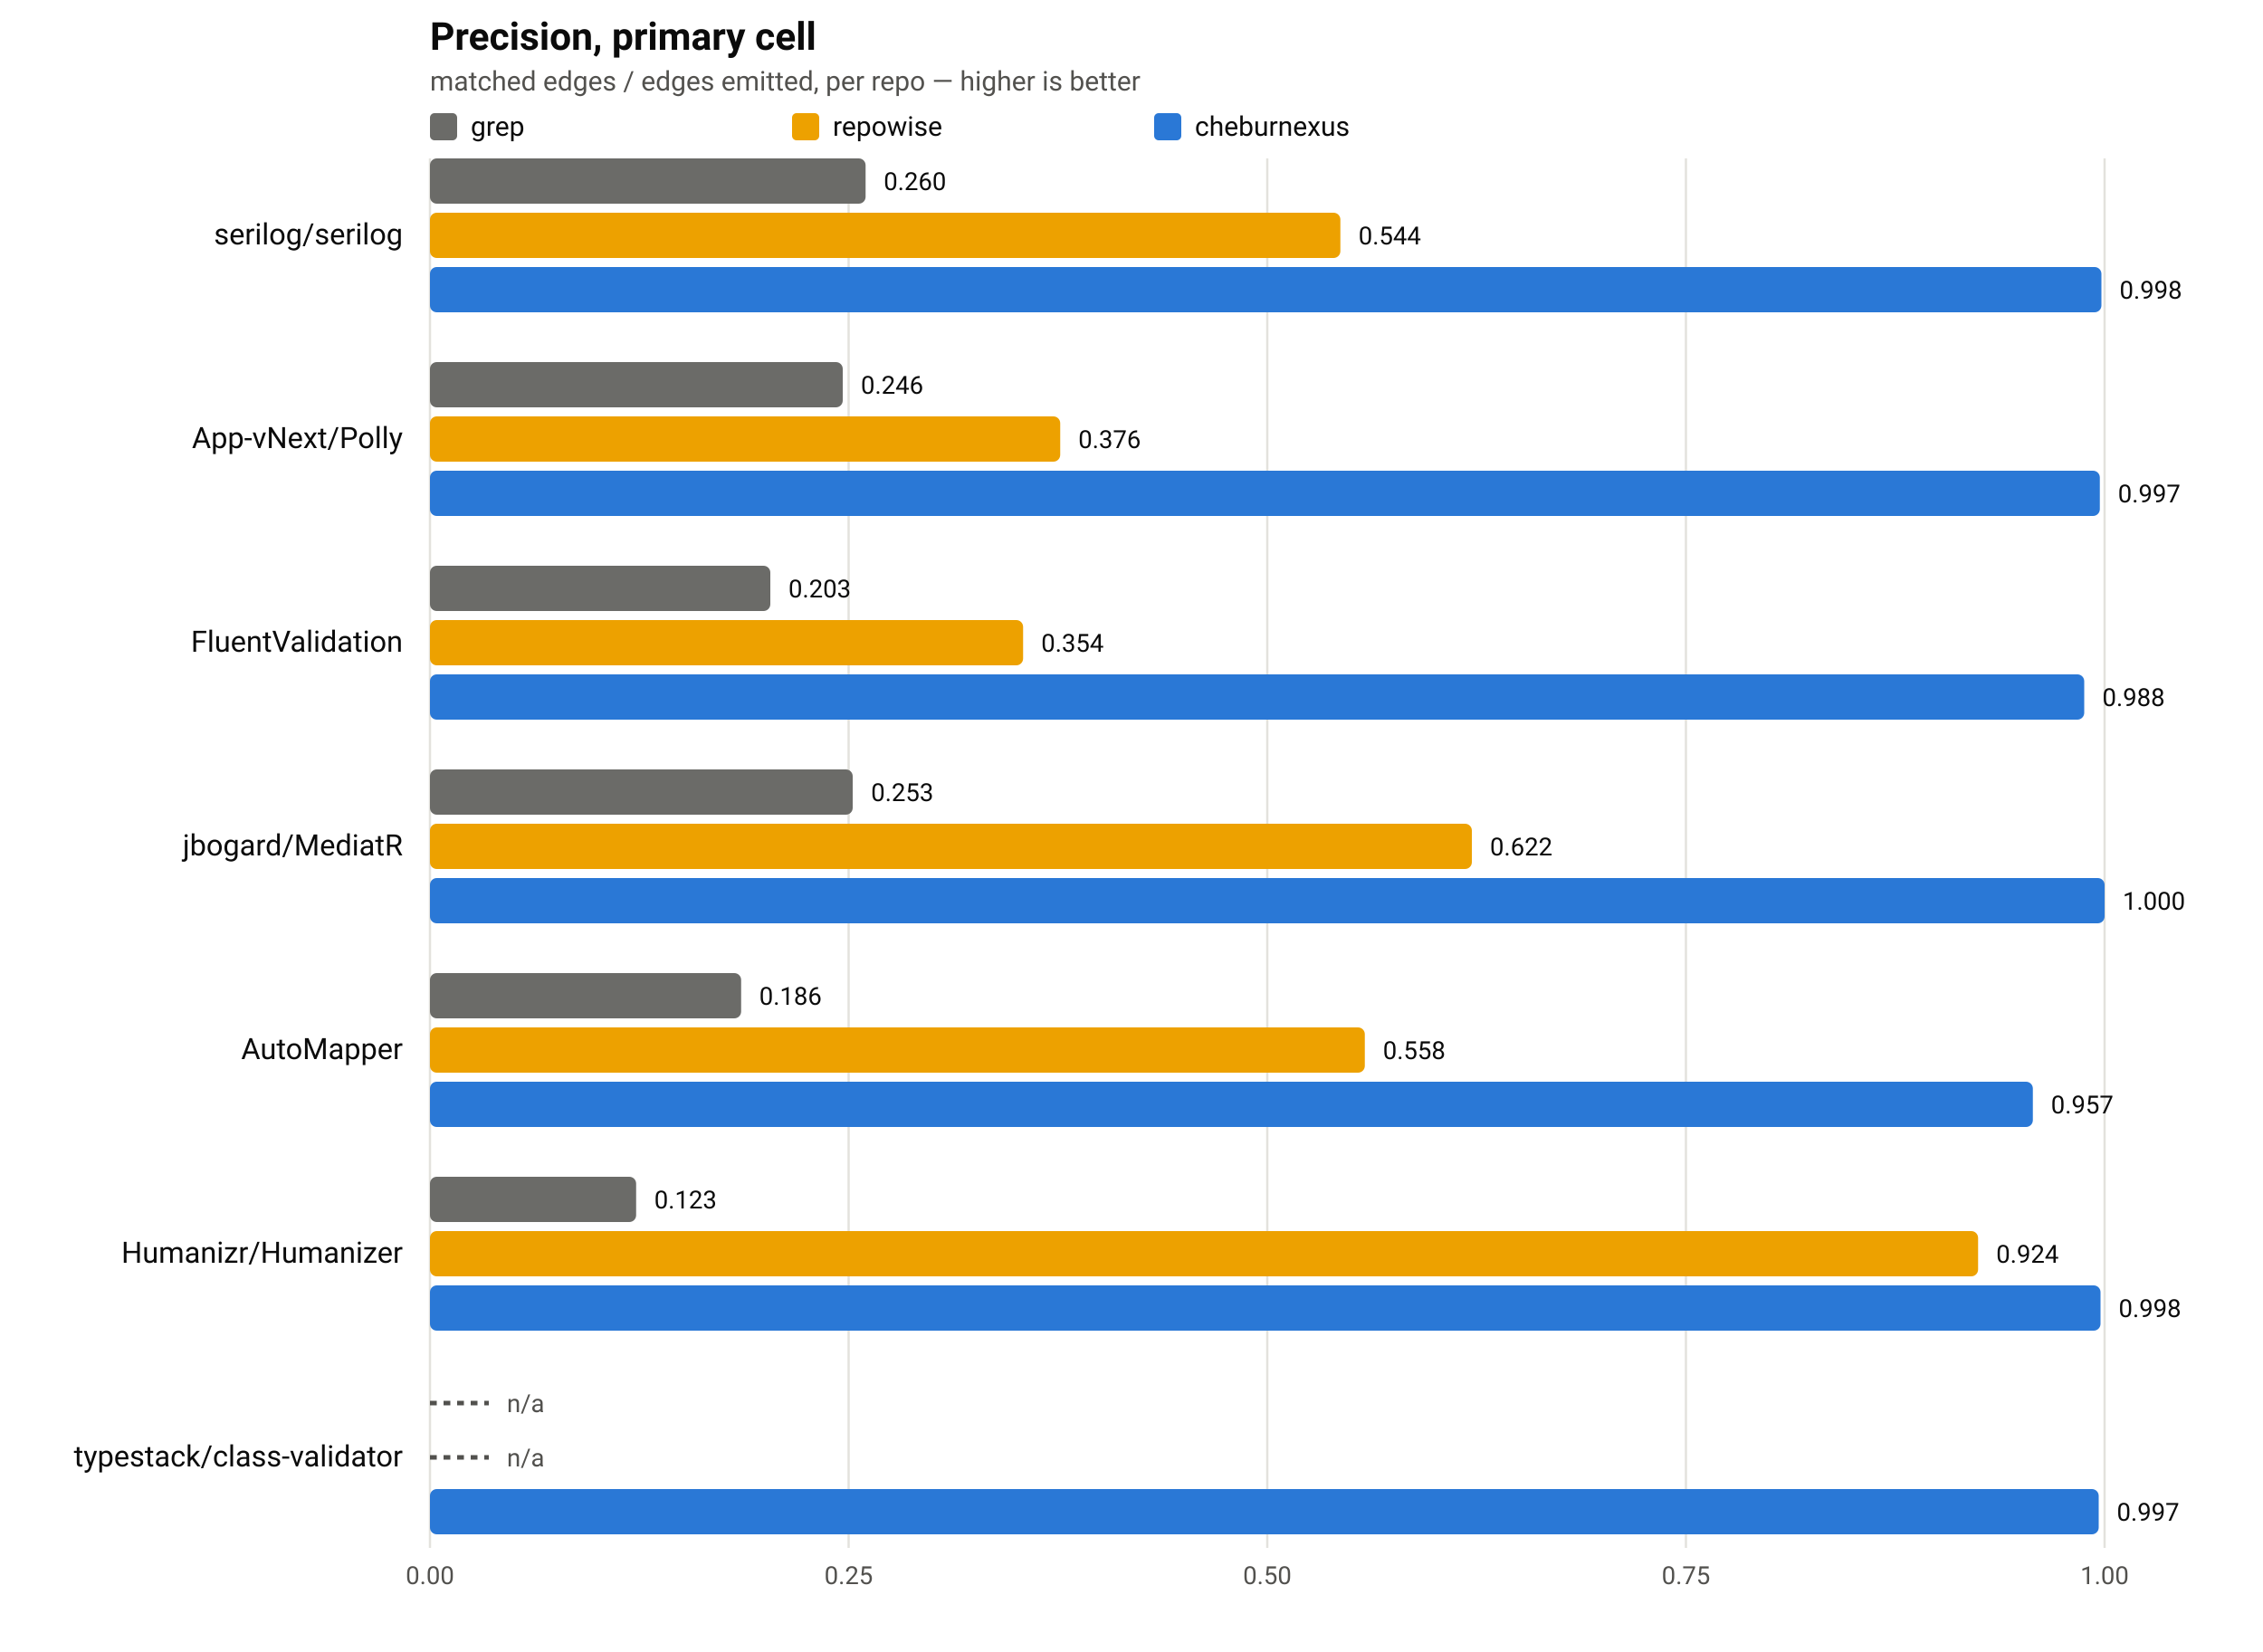
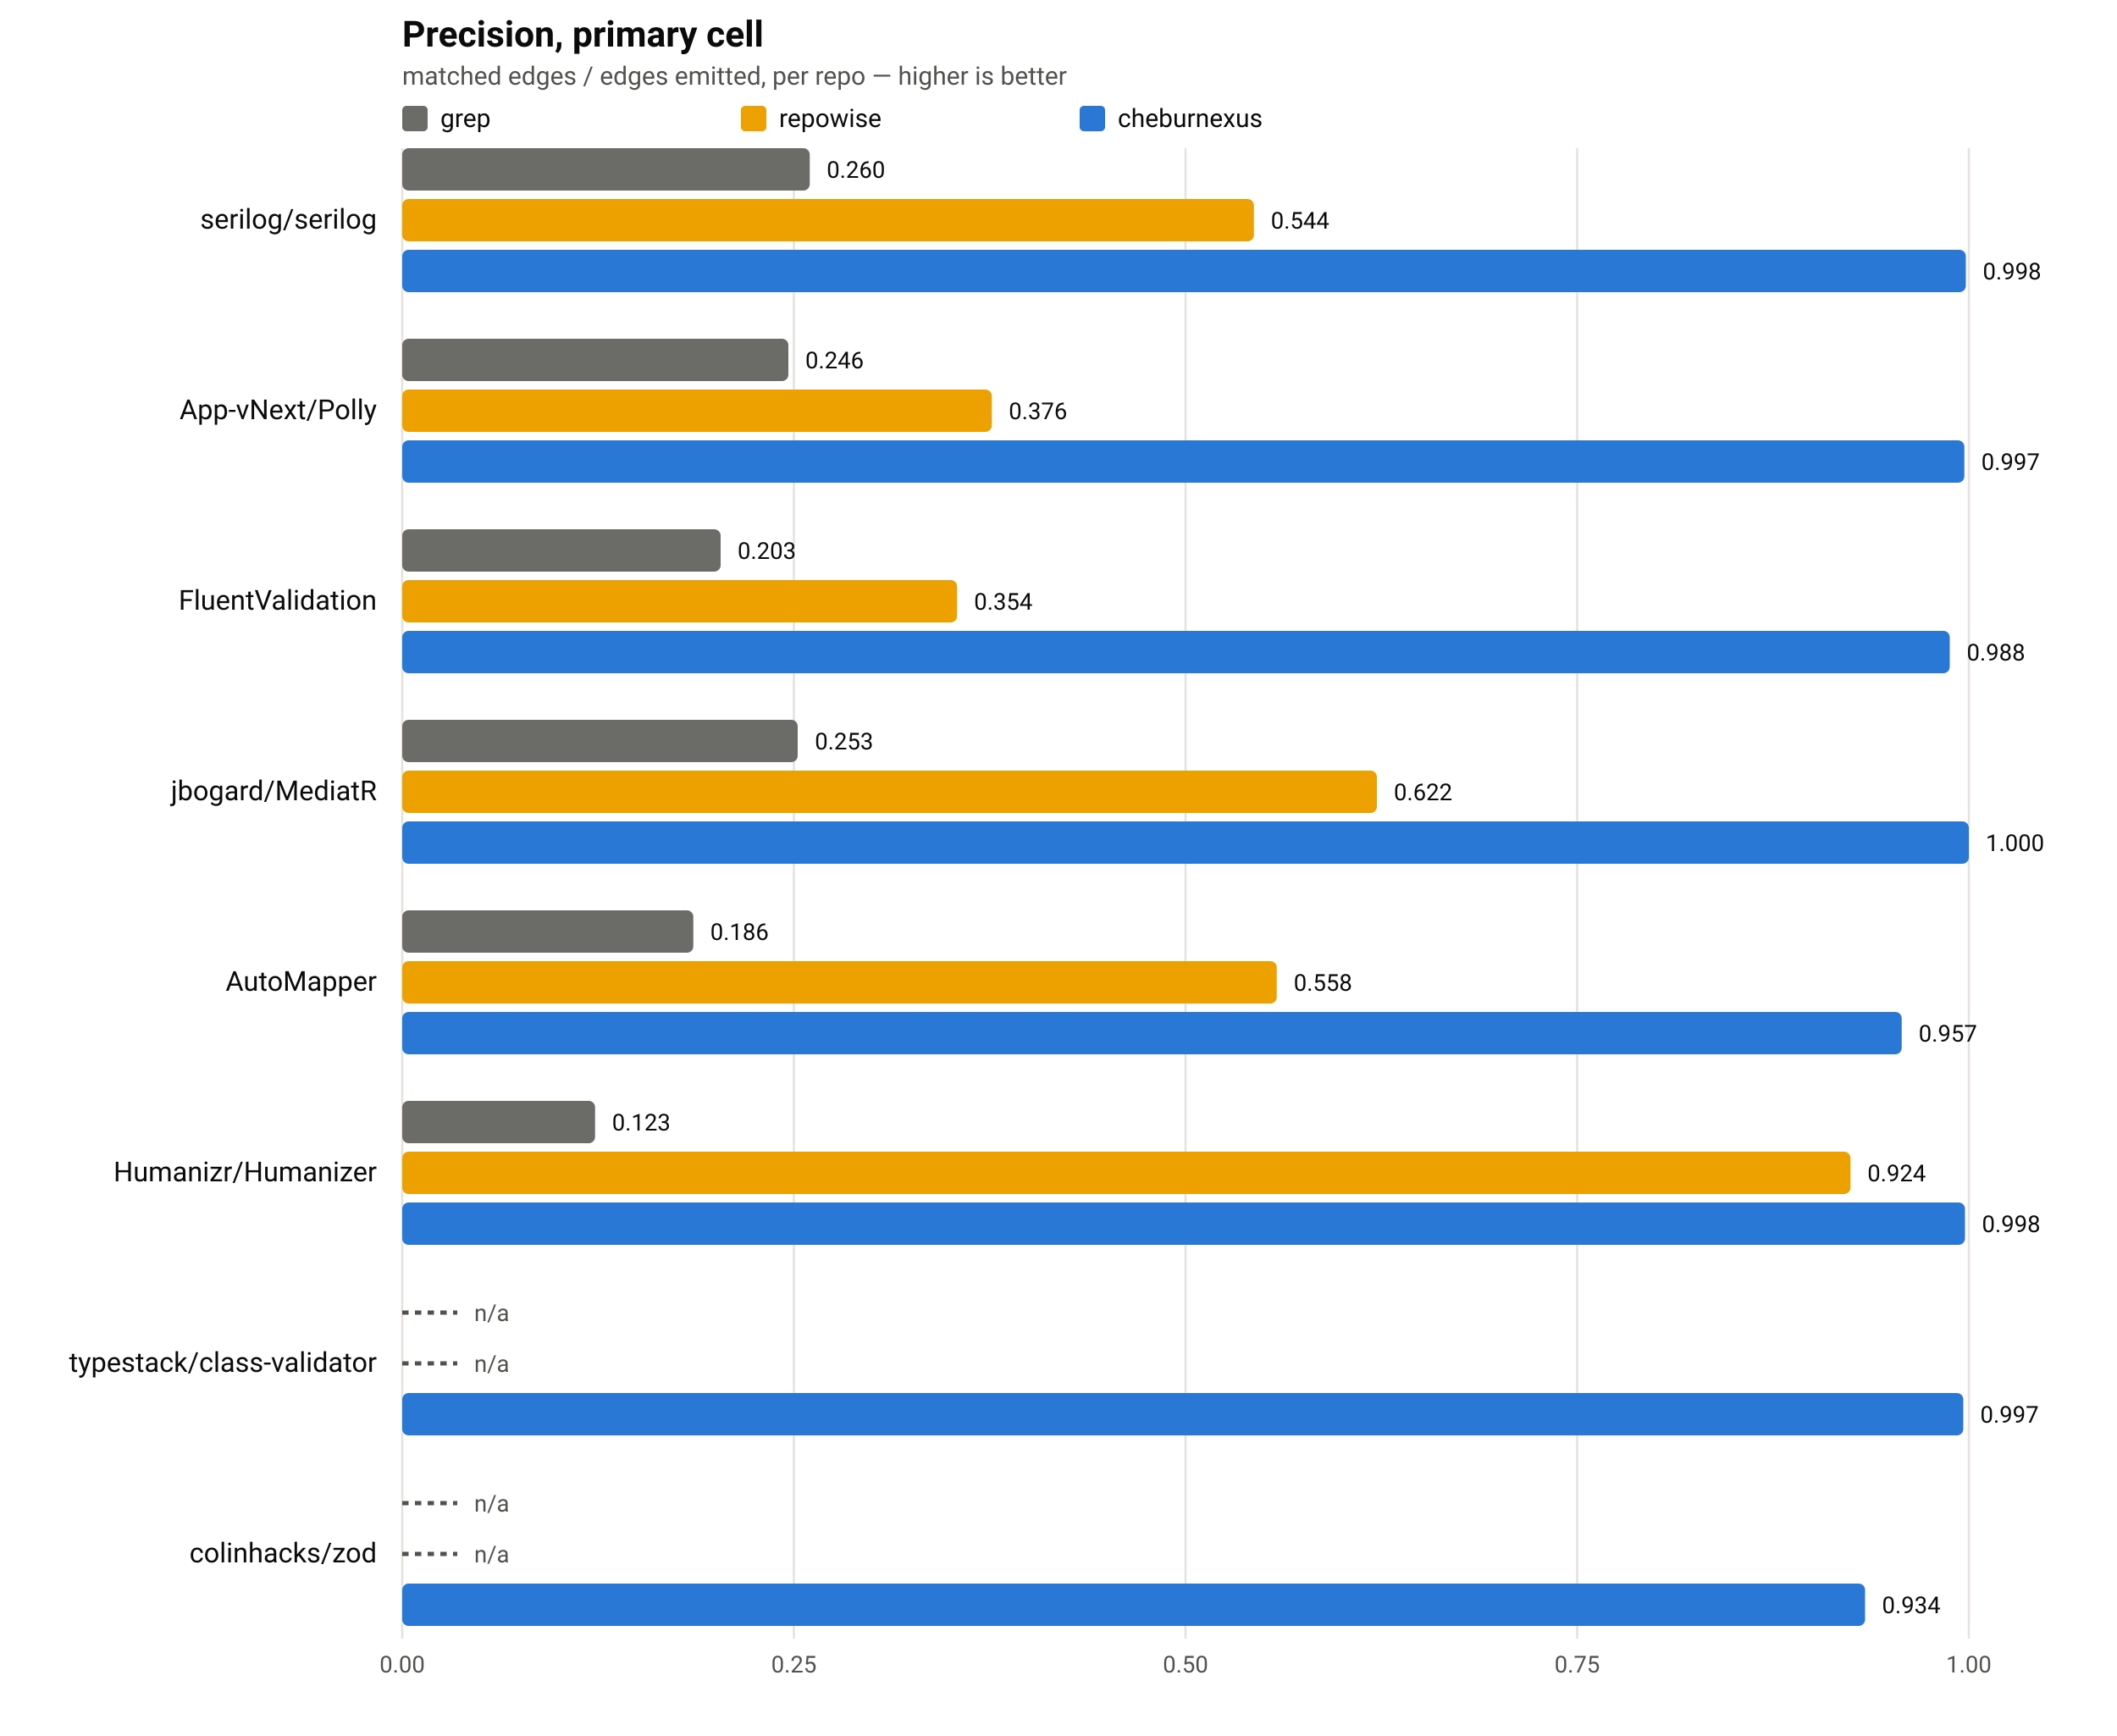
- <svg xmlns="http://www.w3.org/2000/svg" width="1000" height="730" viewBox="0 0 1000 730" role="img" aria-label="Precision by repository and arm, primary cell">
+ <svg xmlns="http://www.w3.org/2000/svg" width="1000" height="820" viewBox="0 0 1000 820" role="img" aria-label="Precision by repository and arm, primary cell">
  <text x="190" y="22" font-family="-apple-system, 'Segoe UI', Roboto, Helvetica, Arial, sans-serif" font-size="17" font-weight="600" fill="#0b0b0b">Precision, primary cell</text>
  <text x="190" y="40" font-family="-apple-system, 'Segoe UI', Roboto, Helvetica, Arial, sans-serif" font-size="12" fill="#52514e">matched edges / edges emitted, per repo — higher is better</text>
  <rect x="190" y="50" width="12" height="12" rx="2" fill="#6b6b68" />
  <text x="208" y="60" font-family="-apple-system, 'Segoe UI', Roboto, Helvetica, Arial, sans-serif" font-size="12" fill="#0b0b0b">grep</text>
  <rect x="350" y="50" width="12" height="12" rx="2" fill="#eda100" />
  <text x="368" y="60" font-family="-apple-system, 'Segoe UI', Roboto, Helvetica, Arial, sans-serif" font-size="12" fill="#0b0b0b">repowise</text>
  <rect x="510" y="50" width="12" height="12" rx="2" fill="#2a78d6" />
  <text x="528" y="60" font-family="-apple-system, 'Segoe UI', Roboto, Helvetica, Arial, sans-serif" font-size="12" fill="#0b0b0b">cheburnexus</text>
-   <line x1="190.0" y1="70" x2="190.0" y2="684" stroke="#e3e2dd" stroke-width="1" />
-   <text x="190.0" y="700" font-family="-apple-system, 'Segoe UI', Roboto, Helvetica, Arial, sans-serif" font-size="11" fill="#52514e" text-anchor="middle">0.00</text>
-   <line x1="375.0" y1="70" x2="375.0" y2="684" stroke="#e3e2dd" stroke-width="1" />
-   <text x="375.0" y="700" font-family="-apple-system, 'Segoe UI', Roboto, Helvetica, Arial, sans-serif" font-size="11" fill="#52514e" text-anchor="middle">0.25</text>
-   <line x1="560.0" y1="70" x2="560.0" y2="684" stroke="#e3e2dd" stroke-width="1" />
-   <text x="560.0" y="700" font-family="-apple-system, 'Segoe UI', Roboto, Helvetica, Arial, sans-serif" font-size="11" fill="#52514e" text-anchor="middle">0.50</text>
-   <line x1="745.0" y1="70" x2="745.0" y2="684" stroke="#e3e2dd" stroke-width="1" />
-   <text x="745.0" y="700" font-family="-apple-system, 'Segoe UI', Roboto, Helvetica, Arial, sans-serif" font-size="11" fill="#52514e" text-anchor="middle">0.75</text>
-   <line x1="930.0" y1="70" x2="930.0" y2="684" stroke="#e3e2dd" stroke-width="1" />
-   <text x="930.0" y="700" font-family="-apple-system, 'Segoe UI', Roboto, Helvetica, Arial, sans-serif" font-size="11" fill="#52514e" text-anchor="middle">1.00</text>
+   <line x1="190.0" y1="70" x2="190.0" y2="774" stroke="#e3e2dd" stroke-width="1" />
+   <text x="190.0" y="790" font-family="-apple-system, 'Segoe UI', Roboto, Helvetica, Arial, sans-serif" font-size="11" fill="#52514e" text-anchor="middle">0.00</text>
+   <line x1="375.0" y1="70" x2="375.0" y2="774" stroke="#e3e2dd" stroke-width="1" />
+   <text x="375.0" y="790" font-family="-apple-system, 'Segoe UI', Roboto, Helvetica, Arial, sans-serif" font-size="11" fill="#52514e" text-anchor="middle">0.25</text>
+   <line x1="560.0" y1="70" x2="560.0" y2="774" stroke="#e3e2dd" stroke-width="1" />
+   <text x="560.0" y="790" font-family="-apple-system, 'Segoe UI', Roboto, Helvetica, Arial, sans-serif" font-size="11" fill="#52514e" text-anchor="middle">0.50</text>
+   <line x1="745.0" y1="70" x2="745.0" y2="774" stroke="#e3e2dd" stroke-width="1" />
+   <text x="745.0" y="790" font-family="-apple-system, 'Segoe UI', Roboto, Helvetica, Arial, sans-serif" font-size="11" fill="#52514e" text-anchor="middle">0.75</text>
+   <line x1="930.0" y1="70" x2="930.0" y2="774" stroke="#e3e2dd" stroke-width="1" />
+   <text x="930.0" y="790" font-family="-apple-system, 'Segoe UI', Roboto, Helvetica, Arial, sans-serif" font-size="11" fill="#52514e" text-anchor="middle">1.00</text>
  <text x="178" y="108.0" font-family="-apple-system, 'Segoe UI', Roboto, Helvetica, Arial, sans-serif" font-size="13" fill="#0b0b0b" text-anchor="end">serilog/serilog</text>
  <rect x="190.0" y="70.0" width="192.5" height="20" rx="3" fill="#6b6b68" />
  <text x="390.5" y="84.0" font-family="-apple-system, 'Segoe UI', Roboto, Helvetica, Arial, sans-serif" font-size="11" fill="#0b0b0b">0.260</text>
  <rect x="190.0" y="94.0" width="402.3" height="20" rx="3" fill="#eda100" />
  <text x="600.3" y="108.0" font-family="-apple-system, 'Segoe UI', Roboto, Helvetica, Arial, sans-serif" font-size="11" fill="#0b0b0b">0.544</text>
  <rect x="190.0" y="118.0" width="738.6" height="20" rx="3" fill="#2a78d6" />
  <text x="936.6" y="132.0" font-family="-apple-system, 'Segoe UI', Roboto, Helvetica, Arial, sans-serif" font-size="11" fill="#0b0b0b">0.998</text>
  <text x="178" y="198.0" font-family="-apple-system, 'Segoe UI', Roboto, Helvetica, Arial, sans-serif" font-size="13" fill="#0b0b0b" text-anchor="end">App-vNext/Polly</text>
  <rect x="190.0" y="160.0" width="182.4" height="20" rx="3" fill="#6b6b68" />
  <text x="380.4" y="174.0" font-family="-apple-system, 'Segoe UI', Roboto, Helvetica, Arial, sans-serif" font-size="11" fill="#0b0b0b">0.246</text>
  <rect x="190.0" y="184.0" width="278.5" height="20" rx="3" fill="#eda100" />
  <text x="476.5" y="198.0" font-family="-apple-system, 'Segoe UI', Roboto, Helvetica, Arial, sans-serif" font-size="11" fill="#0b0b0b">0.376</text>
  <rect x="190.0" y="208.0" width="737.9" height="20" rx="3" fill="#2a78d6" />
  <text x="935.9" y="222.0" font-family="-apple-system, 'Segoe UI', Roboto, Helvetica, Arial, sans-serif" font-size="11" fill="#0b0b0b">0.997</text>
  <text x="178" y="288.0" font-family="-apple-system, 'Segoe UI', Roboto, Helvetica, Arial, sans-serif" font-size="13" fill="#0b0b0b" text-anchor="end">FluentValidation</text>
  <rect x="190.0" y="250.0" width="150.4" height="20" rx="3" fill="#6b6b68" />
  <text x="348.4" y="264.0" font-family="-apple-system, 'Segoe UI', Roboto, Helvetica, Arial, sans-serif" font-size="11" fill="#0b0b0b">0.203</text>
  <rect x="190.0" y="274.0" width="262.1" height="20" rx="3" fill="#eda100" />
  <text x="460.1" y="288.0" font-family="-apple-system, 'Segoe UI', Roboto, Helvetica, Arial, sans-serif" font-size="11" fill="#0b0b0b">0.354</text>
  <rect x="190.0" y="298.0" width="731.0" height="20" rx="3" fill="#2a78d6" />
  <text x="929.0" y="312.0" font-family="-apple-system, 'Segoe UI', Roboto, Helvetica, Arial, sans-serif" font-size="11" fill="#0b0b0b">0.988</text>
  <text x="178" y="378.0" font-family="-apple-system, 'Segoe UI', Roboto, Helvetica, Arial, sans-serif" font-size="13" fill="#0b0b0b" text-anchor="end">jbogard/MediatR</text>
  <rect x="190.0" y="340.0" width="186.8" height="20" rx="3" fill="#6b6b68" />
  <text x="384.9" y="354.0" font-family="-apple-system, 'Segoe UI', Roboto, Helvetica, Arial, sans-serif" font-size="11" fill="#0b0b0b">0.253</text>
  <rect x="190.0" y="364.0" width="460.4" height="20" rx="3" fill="#eda100" />
  <text x="658.4" y="378.0" font-family="-apple-system, 'Segoe UI', Roboto, Helvetica, Arial, sans-serif" font-size="11" fill="#0b0b0b">0.622</text>
  <rect x="190.0" y="388.0" width="740.0" height="20" rx="3" fill="#2a78d6" />
  <text x="938.0" y="402.0" font-family="-apple-system, 'Segoe UI', Roboto, Helvetica, Arial, sans-serif" font-size="11" fill="#0b0b0b">1.000</text>
  <text x="178" y="468.0" font-family="-apple-system, 'Segoe UI', Roboto, Helvetica, Arial, sans-serif" font-size="13" fill="#0b0b0b" text-anchor="end">AutoMapper</text>
  <rect x="190.0" y="430.0" width="137.5" height="20" rx="3" fill="#6b6b68" />
  <text x="335.5" y="444.0" font-family="-apple-system, 'Segoe UI', Roboto, Helvetica, Arial, sans-serif" font-size="11" fill="#0b0b0b">0.186</text>
  <rect x="190.0" y="454.0" width="413.1" height="20" rx="3" fill="#eda100" />
  <text x="611.1" y="468.0" font-family="-apple-system, 'Segoe UI', Roboto, Helvetica, Arial, sans-serif" font-size="11" fill="#0b0b0b">0.558</text>
  <rect x="190.0" y="478.0" width="708.3" height="20" rx="3" fill="#2a78d6" />
  <text x="906.3" y="492.0" font-family="-apple-system, 'Segoe UI', Roboto, Helvetica, Arial, sans-serif" font-size="11" fill="#0b0b0b">0.957</text>
  <text x="178" y="558.0" font-family="-apple-system, 'Segoe UI', Roboto, Helvetica, Arial, sans-serif" font-size="13" fill="#0b0b0b" text-anchor="end">Humanizr/Humanizer</text>
  <rect x="190.0" y="520.0" width="91.1" height="20" rx="3" fill="#6b6b68" />
  <text x="289.1" y="534.0" font-family="-apple-system, 'Segoe UI', Roboto, Helvetica, Arial, sans-serif" font-size="11" fill="#0b0b0b">0.123</text>
  <rect x="190.0" y="544.0" width="684.1" height="20" rx="3" fill="#eda100" />
  <text x="882.1" y="558.0" font-family="-apple-system, 'Segoe UI', Roboto, Helvetica, Arial, sans-serif" font-size="11" fill="#0b0b0b">0.924</text>
  <rect x="190.0" y="568.0" width="738.2" height="20" rx="3" fill="#2a78d6" />
  <text x="936.2" y="582.0" font-family="-apple-system, 'Segoe UI', Roboto, Helvetica, Arial, sans-serif" font-size="11" fill="#0b0b0b">0.998</text>
  <text x="178" y="648.0" font-family="-apple-system, 'Segoe UI', Roboto, Helvetica, Arial, sans-serif" font-size="13" fill="#0b0b0b" text-anchor="end">typestack/class-validator</text>
  <line x1="190" y1="620.0" x2="216" y2="620.0" stroke="#52514e" stroke-width="2" stroke-dasharray="3,3" />
  <text x="224" y="624.0" font-family="-apple-system, 'Segoe UI', Roboto, Helvetica, Arial, sans-serif" font-size="11" fill="#52514e">n/a</text>
  <line x1="190" y1="644.0" x2="216" y2="644.0" stroke="#52514e" stroke-width="2" stroke-dasharray="3,3" />
  <text x="224" y="648.0" font-family="-apple-system, 'Segoe UI', Roboto, Helvetica, Arial, sans-serif" font-size="11" fill="#52514e">n/a</text>
  <rect x="190.0" y="658.0" width="737.4" height="20" rx="3" fill="#2a78d6" />
  <text x="935.4" y="672.0" font-family="-apple-system, 'Segoe UI', Roboto, Helvetica, Arial, sans-serif" font-size="11" fill="#0b0b0b">0.997</text>
+   <text x="178" y="738.0" font-family="-apple-system, 'Segoe UI', Roboto, Helvetica, Arial, sans-serif" font-size="13" fill="#0b0b0b" text-anchor="end">colinhacks/zod</text>
+   <line x1="190" y1="710.0" x2="216" y2="710.0" stroke="#52514e" stroke-width="2" stroke-dasharray="3,3" />
+   <text x="224" y="714.0" font-family="-apple-system, 'Segoe UI', Roboto, Helvetica, Arial, sans-serif" font-size="11" fill="#52514e">n/a</text>
+   <line x1="190" y1="734.0" x2="216" y2="734.0" stroke="#52514e" stroke-width="2" stroke-dasharray="3,3" />
+   <text x="224" y="738.0" font-family="-apple-system, 'Segoe UI', Roboto, Helvetica, Arial, sans-serif" font-size="11" fill="#52514e">n/a</text>
+   <rect x="190.0" y="748.0" width="691.0" height="20" rx="3" fill="#2a78d6" />
+   <text x="889.0" y="762.0" font-family="-apple-system, 'Segoe UI', Roboto, Helvetica, Arial, sans-serif" font-size="11" fill="#0b0b0b">0.934</text>
</svg>
